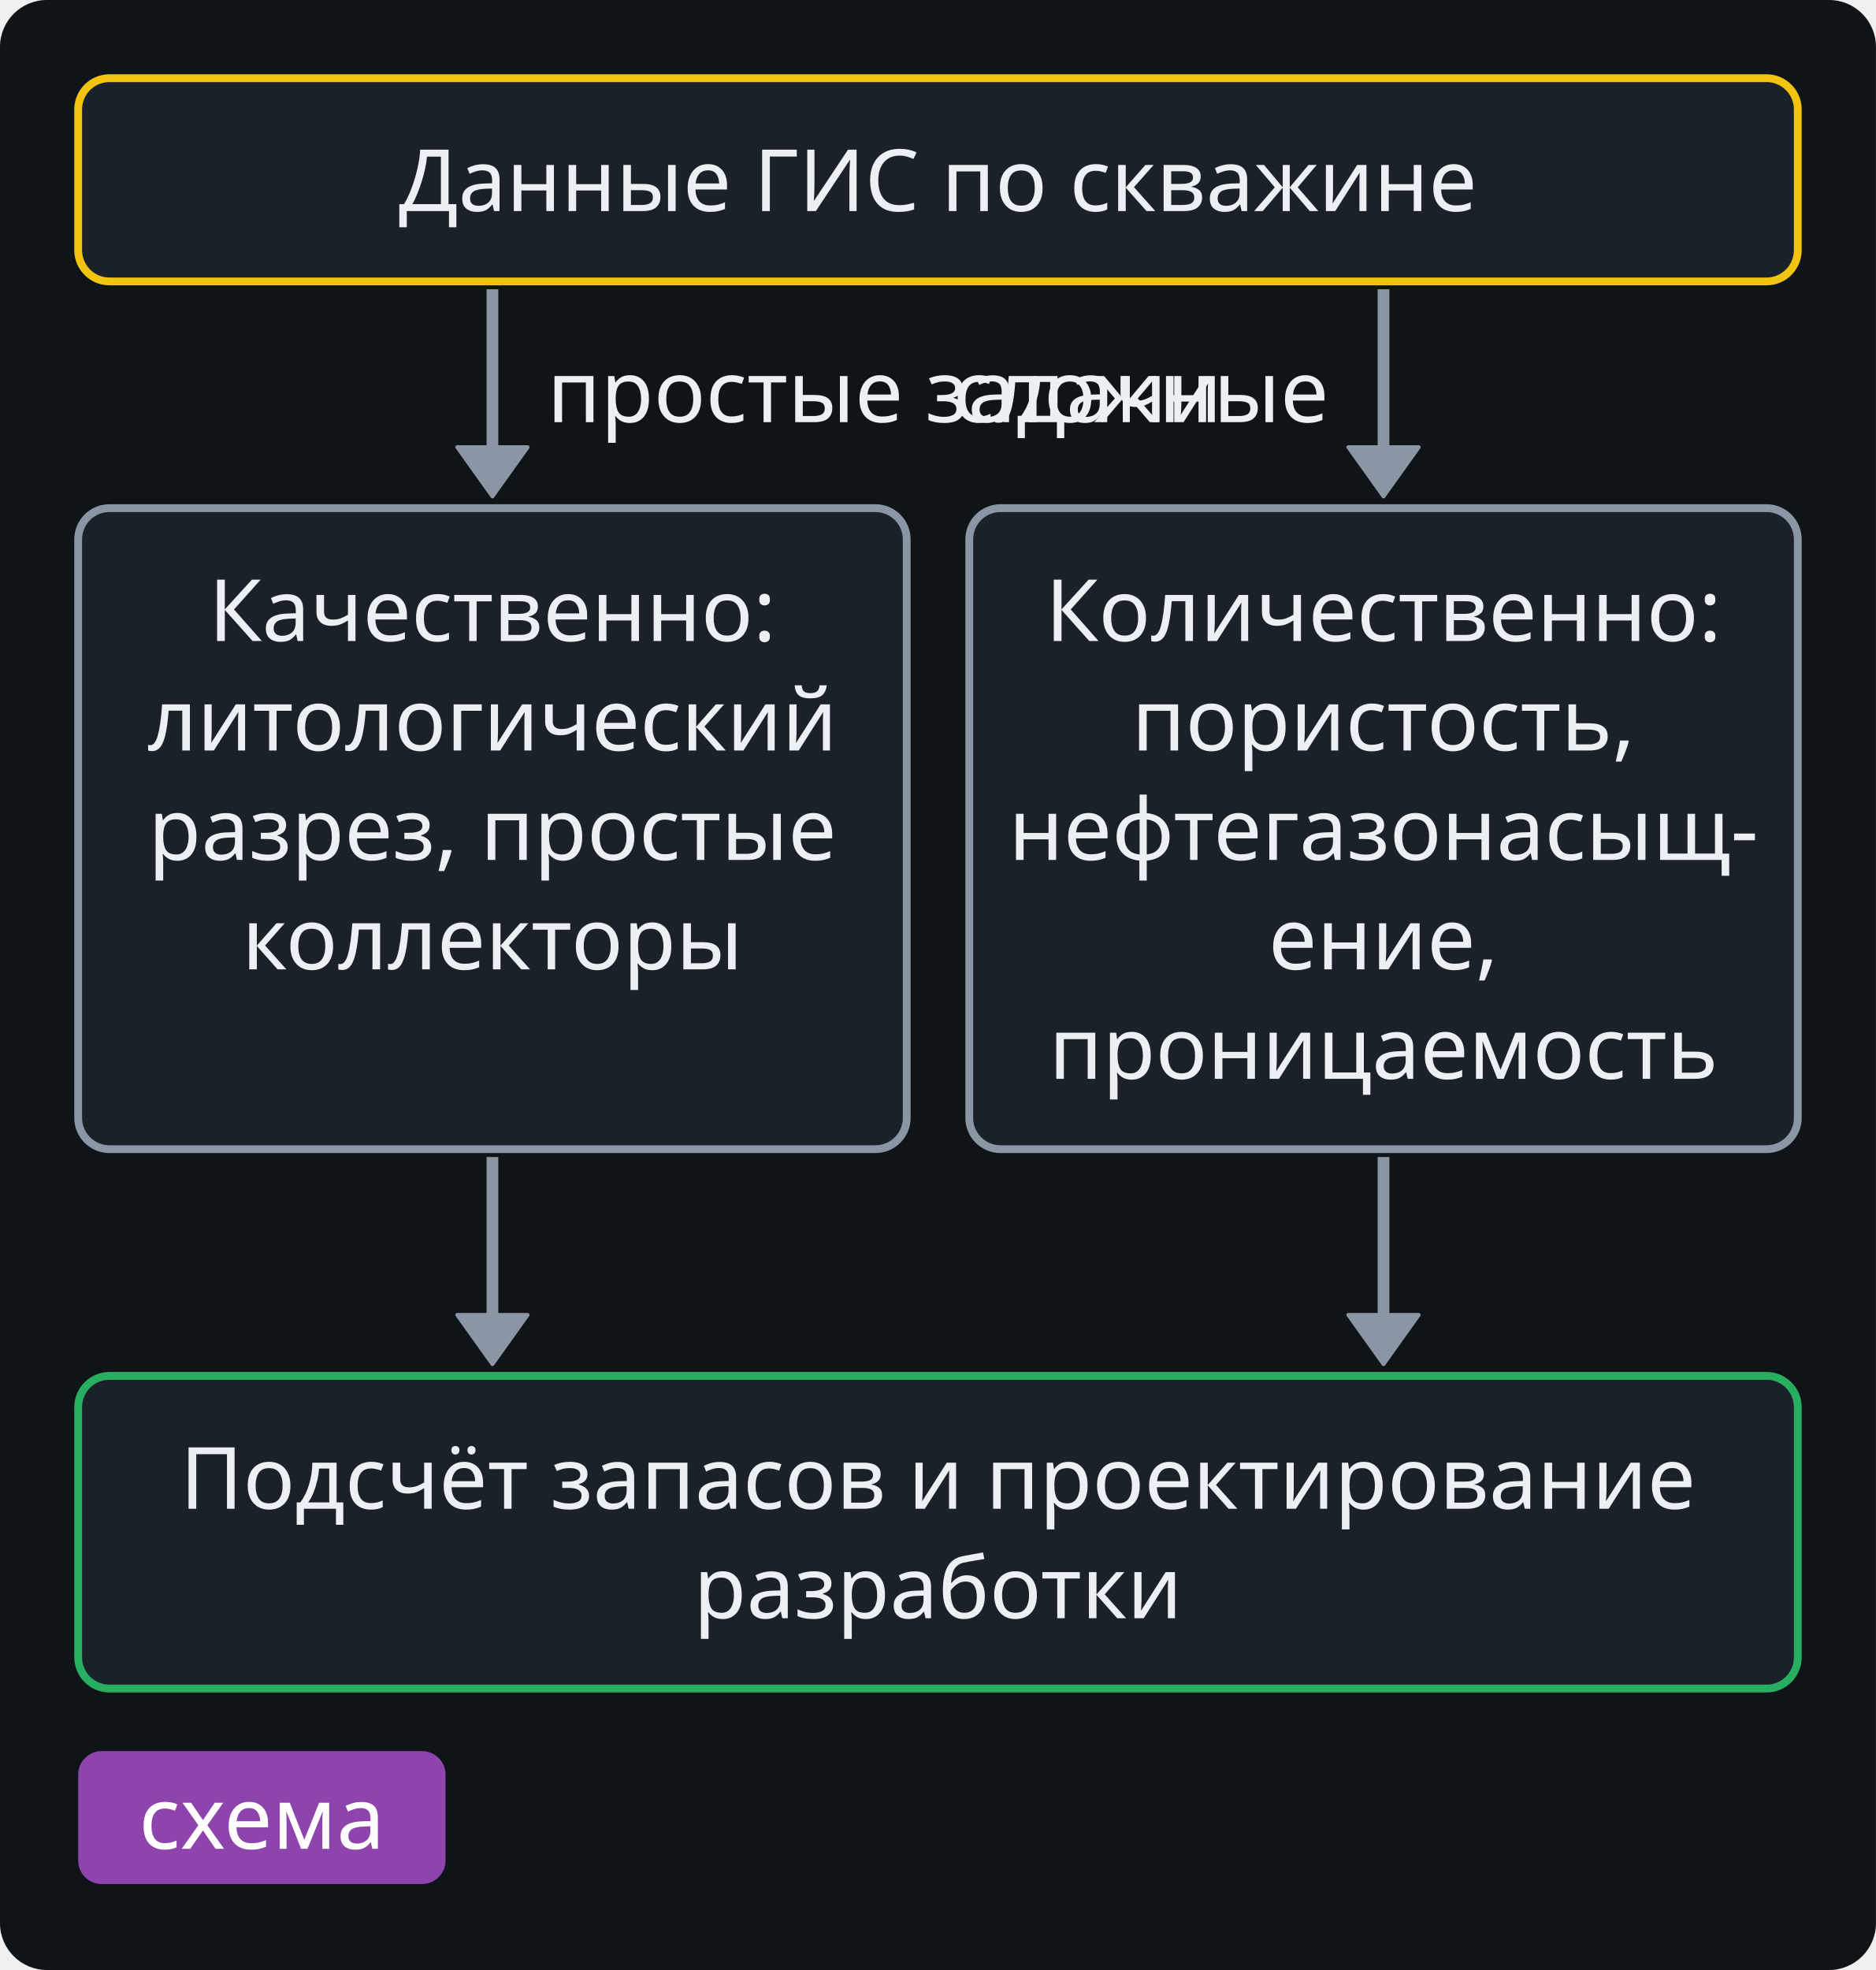
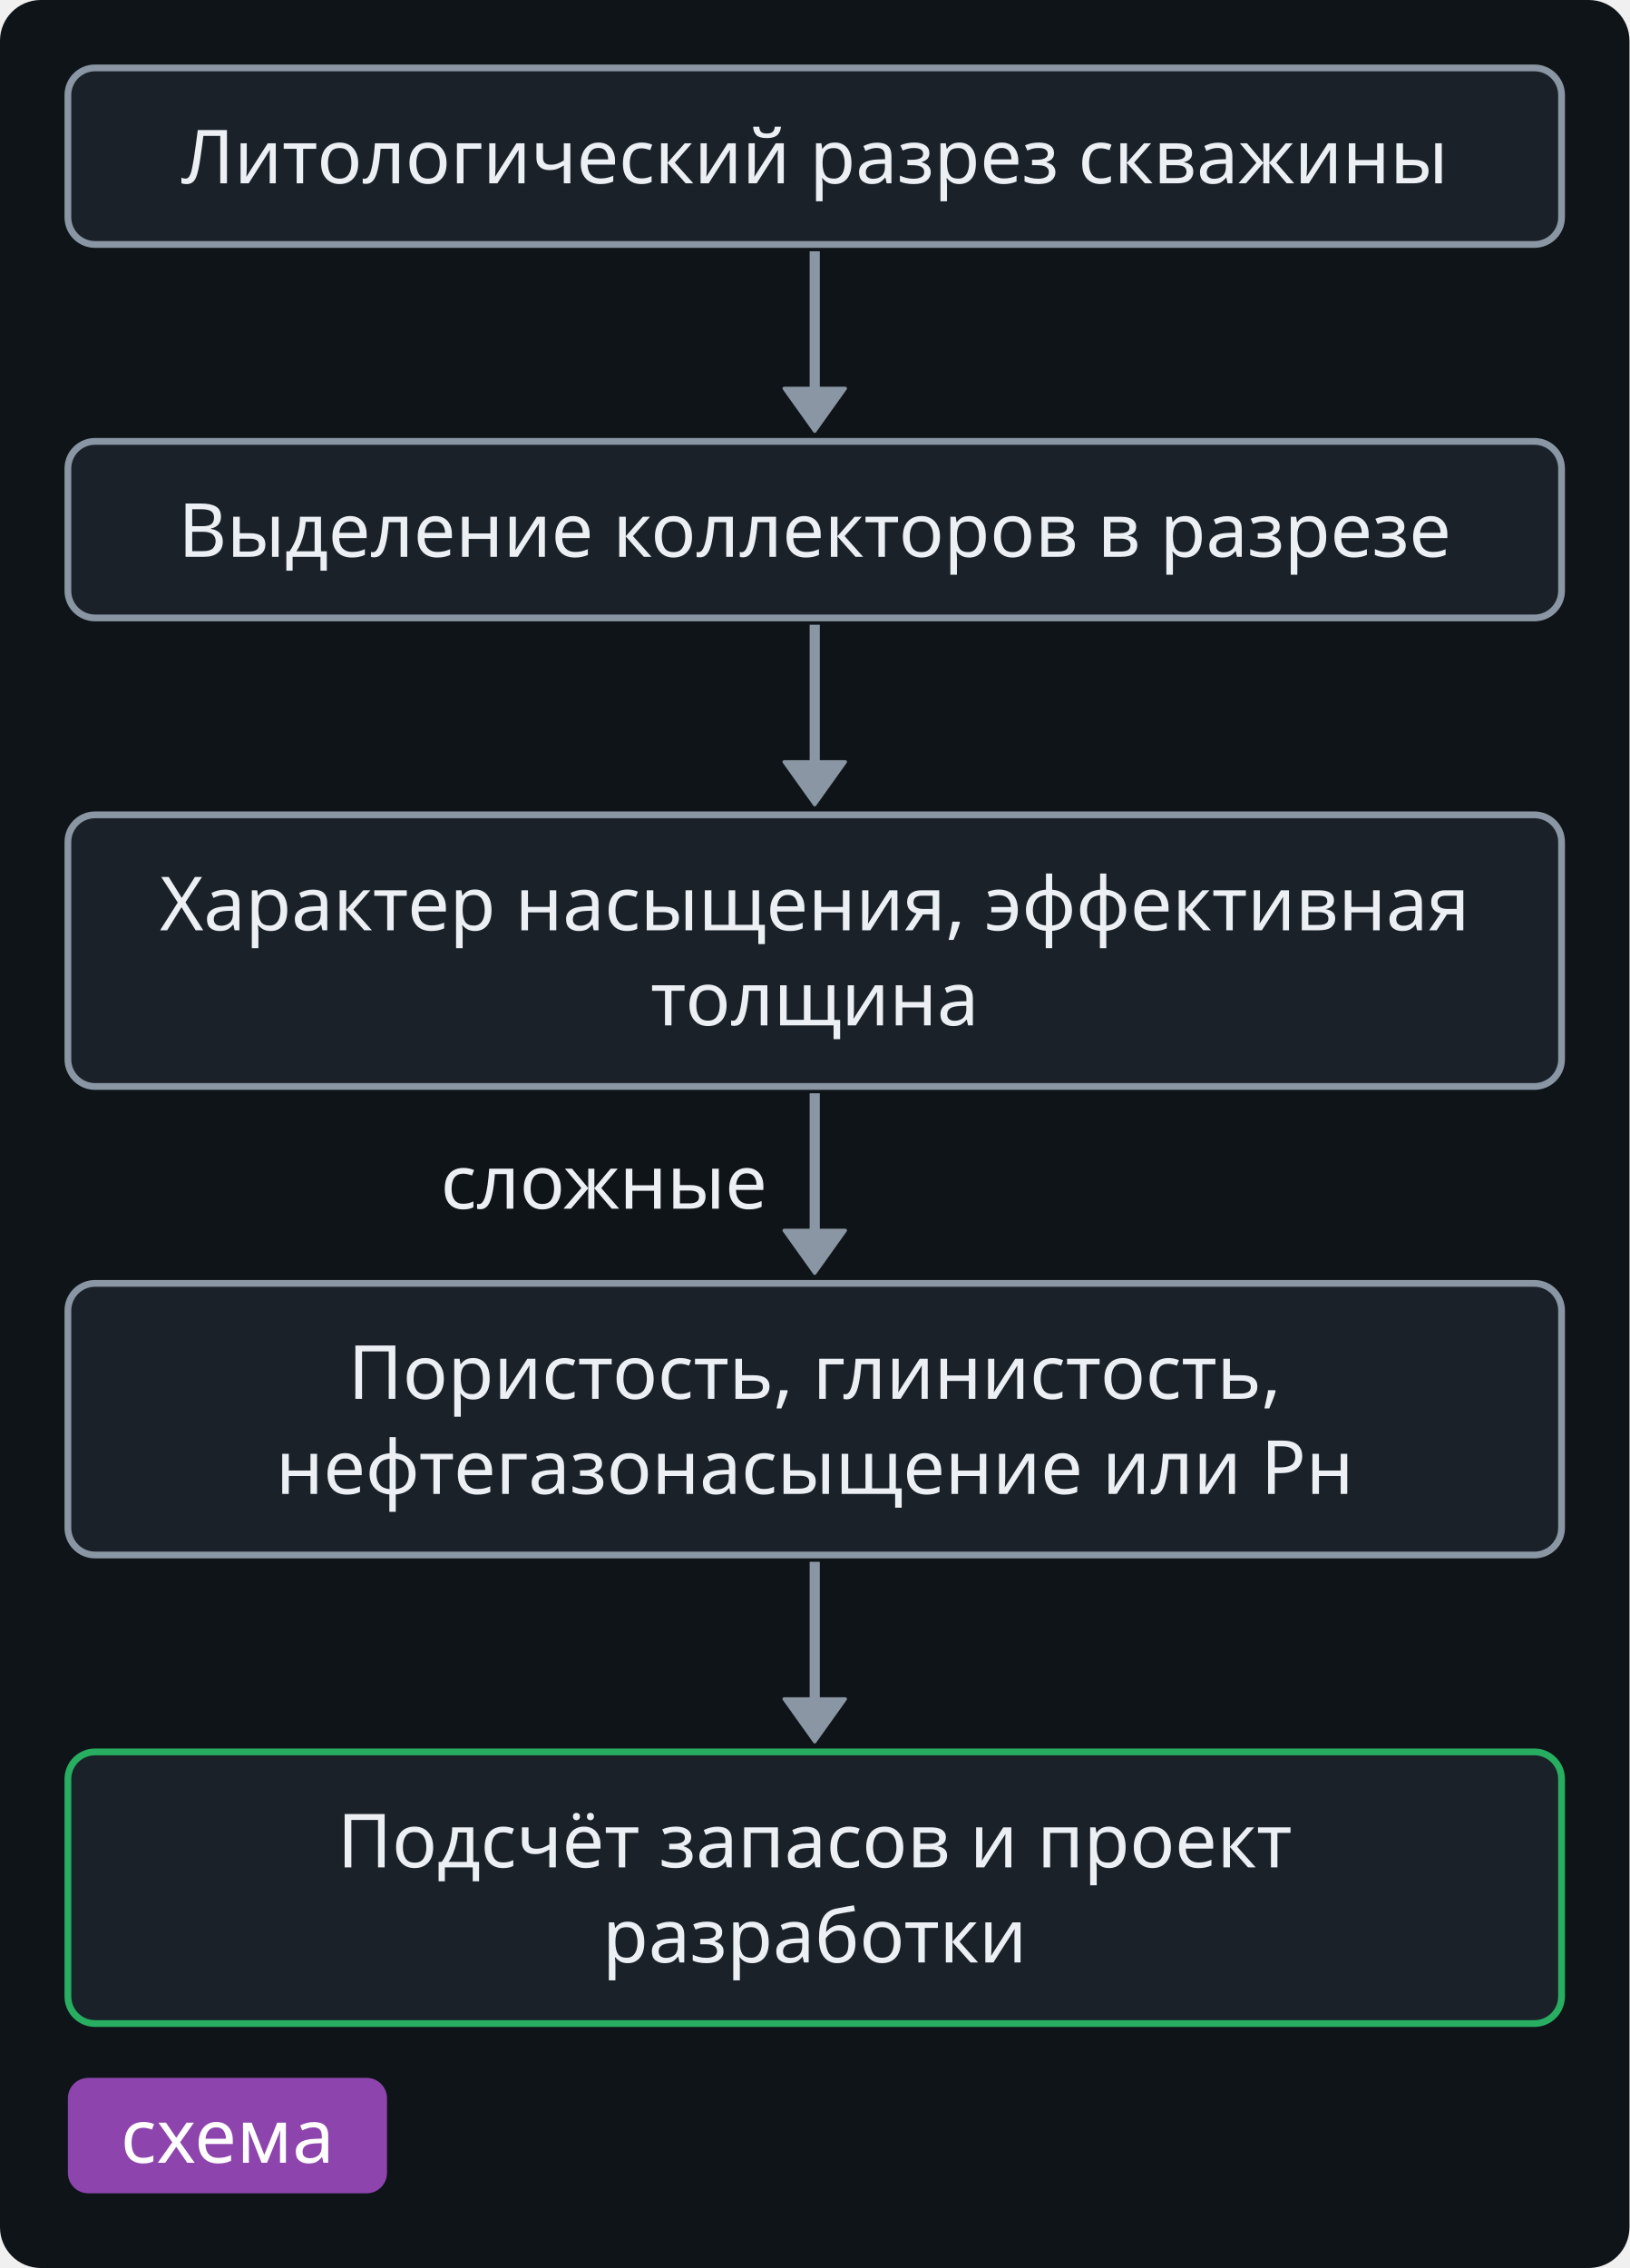
- <svg xmlns="http://www.w3.org/2000/svg" viewBox="0 0 480 504" width="480" height="504" font-family="Segoe UI, sans-serif" role="img">
-   <rect x="0.0" y="0.0" width="480.0" height="504.0" rx="12" fill="#0F1419" stroke="none" />
-   <rect x="20.0" y="20.0" width="440.0" height="52.0" rx="8" fill="#1A2129" stroke="#F1C40F" stroke-width="2" />
-   <text x="240.0" y="54.0" fill="#ECEFF4" font-size="22" font-weight="400" text-anchor="middle">Данные ГИС по скважине</text>
-   <rect x="20.0" y="130.0" width="212.0" height="164.0" rx="8" fill="#1A2129" stroke="#8A96A3" stroke-width="2" />
-   <text x="126.0" y="164.0" fill="#ECEFF4" font-size="22" font-weight="400" text-anchor="middle">Качественно:</text>
-   <text x="126.0" y="192.0" fill="#ECEFF4" font-size="22" font-weight="400" text-anchor="middle">литологический</text>
-   <text x="126.0" y="220.0" fill="#ECEFF4" font-size="22" font-weight="400" text-anchor="middle">разрез, простые</text>
-   <text x="126.0" y="248.0" fill="#ECEFF4" font-size="22" font-weight="400" text-anchor="middle">коллекторы</text>
-   <rect x="248.0" y="130.0" width="212.0" height="164.0" rx="8" fill="#1A2129" stroke="#8A96A3" stroke-width="2" />
-   <text x="354.0" y="164.0" fill="#ECEFF4" font-size="22" font-weight="400" text-anchor="middle">Количественно:</text>
-   <text x="354.0" y="192.0" fill="#ECEFF4" font-size="22" font-weight="400" text-anchor="middle">пористость,</text>
-   <text x="354.0" y="220.0" fill="#ECEFF4" font-size="22" font-weight="400" text-anchor="middle">нефтегазонасыщ-</text>
-   <text x="354.0" y="248.0" fill="#ECEFF4" font-size="22" font-weight="400" text-anchor="middle">ение,</text>
-   <text x="354.0" y="276.0" fill="#ECEFF4" font-size="22" font-weight="400" text-anchor="middle">проницаемость</text>
-   <rect x="20.0" y="352.0" width="440.0" height="80.0" rx="8" fill="#1A2129" stroke="#27AE60" stroke-width="2" />
-   <text x="240.0" y="386.0" fill="#ECEFF4" font-size="22" font-weight="400" text-anchor="middle">Подсчёт запасов и проектирование</text>
-   <text x="240.0" y="414.0" fill="#ECEFF4" font-size="22" font-weight="400" text-anchor="middle">разработки</text>
-   <line x1="126.0" y1="74.0" x2="126.0" y2="114.4" stroke="#8A96A3" stroke-width="3" />
-   <path d="M126.0,127.0 L117.0,114.4 L135.0,114.4 Z" fill="#8A96A3" stroke="#8A96A3" stroke-width="1" stroke-linejoin="round" />
-   <text x="140.0" y="108.0" fill="#ECEFF4" font-size="22" font-weight="400" text-anchor="start">простые задачи</text>
-   <line x1="354.0" y1="74.0" x2="354.0" y2="114.4" stroke="#8A96A3" stroke-width="3" />
-   <path d="M354.0,127.0 L345.0,114.4 L363.0,114.4 Z" fill="#8A96A3" stroke="#8A96A3" stroke-width="1" stroke-linejoin="round" />
-   <text x="340.0" y="108.0" fill="#ECEFF4" font-size="22" font-weight="400" text-anchor="end">сложные</text>
-   <line x1="126.0" y1="296.0" x2="126.0" y2="336.4" stroke="#8A96A3" stroke-width="3" />
-   <path d="M126.0,349.0 L117.0,336.4 L135.0,336.4 Z" fill="#8A96A3" stroke="#8A96A3" stroke-width="1" stroke-linejoin="round" />
-   <line x1="354.0" y1="296.0" x2="354.0" y2="336.4" stroke="#8A96A3" stroke-width="3" />
-   <path d="M354.0,349.0 L345.0,336.4 L363.0,336.4 Z" fill="#8A96A3" stroke="#8A96A3" stroke-width="1" stroke-linejoin="round" />
-   <rect x="20.0" y="448.0" width="94.0" height="34.0" rx="6" fill="#8E44AD" stroke="none" />
-   <text x="67.0" y="473.0" fill="#FFFFFF" font-size="22" font-weight="400" text-anchor="middle">схема</text>
+ <svg xmlns="http://www.w3.org/2000/svg" viewBox="0 0 480 668" width="480" height="668" font-family="Segoe UI, sans-serif" role="img">
+   <rect x="0.0" y="0.0" width="480.0" height="668.0" rx="12" fill="#0F1419" stroke="none" />
+   <rect x="20.0" y="20.0" width="440.0" height="52.0" rx="8" fill="#1A2129" stroke="#8A96A3" stroke-width="2" />
+   <text x="240.0" y="54.0" fill="#ECEFF4" font-size="22" font-weight="400" text-anchor="middle">Литологический разрез скважины</text>
+   <rect x="20.0" y="130.0" width="440.0" height="52.0" rx="8" fill="#1A2129" stroke="#8A96A3" stroke-width="2" />
+   <text x="240.0" y="164.0" fill="#ECEFF4" font-size="22" font-weight="400" text-anchor="middle">Выделение коллекторов в разрезе</text>
+   <rect x="20.0" y="240.0" width="440.0" height="80.0" rx="8" fill="#1A2129" stroke="#8A96A3" stroke-width="2" />
+   <text x="240.0" y="274.0" fill="#ECEFF4" font-size="22" font-weight="400" text-anchor="middle">Характер насыщения, эффективная</text>
+   <text x="240.0" y="302.0" fill="#ECEFF4" font-size="22" font-weight="400" text-anchor="middle">толщина</text>
+   <rect x="20.0" y="378.0" width="440.0" height="80.0" rx="8" fill="#1A2129" stroke="#8A96A3" stroke-width="2" />
+   <text x="240.0" y="412.0" fill="#ECEFF4" font-size="22" font-weight="400" text-anchor="middle">Пористость, глинистость,</text>
+   <text x="240.0" y="440.0" fill="#ECEFF4" font-size="22" font-weight="400" text-anchor="middle">нефтегазонасыщение или Pн</text>
+   <rect x="20.0" y="516.0" width="440.0" height="80.0" rx="8" fill="#1A2129" stroke="#27AE60" stroke-width="2" />
+   <text x="240.0" y="550.0" fill="#ECEFF4" font-size="22" font-weight="400" text-anchor="middle">Подсчёт запасов и проект</text>
+   <text x="240.0" y="578.0" fill="#ECEFF4" font-size="22" font-weight="400" text-anchor="middle">разработки</text>
+   <line x1="240.0" y1="74.0" x2="240.0" y2="114.4" stroke="#8A96A3" stroke-width="3" />
+   <path d="M240.0,127.0 L231.0,114.4 L249.0,114.4 Z" fill="#8A96A3" stroke="#8A96A3" stroke-width="1" stroke-linejoin="round" />
+   <line x1="240.0" y1="184.0" x2="240.0" y2="224.4" stroke="#8A96A3" stroke-width="3" />
+   <path d="M240.0,237.0 L231.0,224.4 L249.0,224.4 Z" fill="#8A96A3" stroke="#8A96A3" stroke-width="1" stroke-linejoin="round" />
+   <line x1="240.0" y1="322.0" x2="240.0" y2="362.4" stroke="#8A96A3" stroke-width="3" />
+   <path d="M240.0,375.0 L231.0,362.4 L249.0,362.4 Z" fill="#8A96A3" stroke="#8A96A3" stroke-width="1" stroke-linejoin="round" />
+   <text x="226.0" y="356.0" fill="#ECEFF4" font-size="22" font-weight="400" text-anchor="end">сложные</text>
+   <line x1="240.0" y1="460.0" x2="240.0" y2="500.4" stroke="#8A96A3" stroke-width="3" />
+   <path d="M240.0,513.0 L231.0,500.4 L249.0,500.4 Z" fill="#8A96A3" stroke="#8A96A3" stroke-width="1" stroke-linejoin="round" />
+   <rect x="20.0" y="612.0" width="94.0" height="34.0" rx="6" fill="#8E44AD" stroke="none" />
+   <text x="67.0" y="637.0" fill="#FFFFFF" font-size="22" font-weight="400" text-anchor="middle">схема</text>
</svg>
